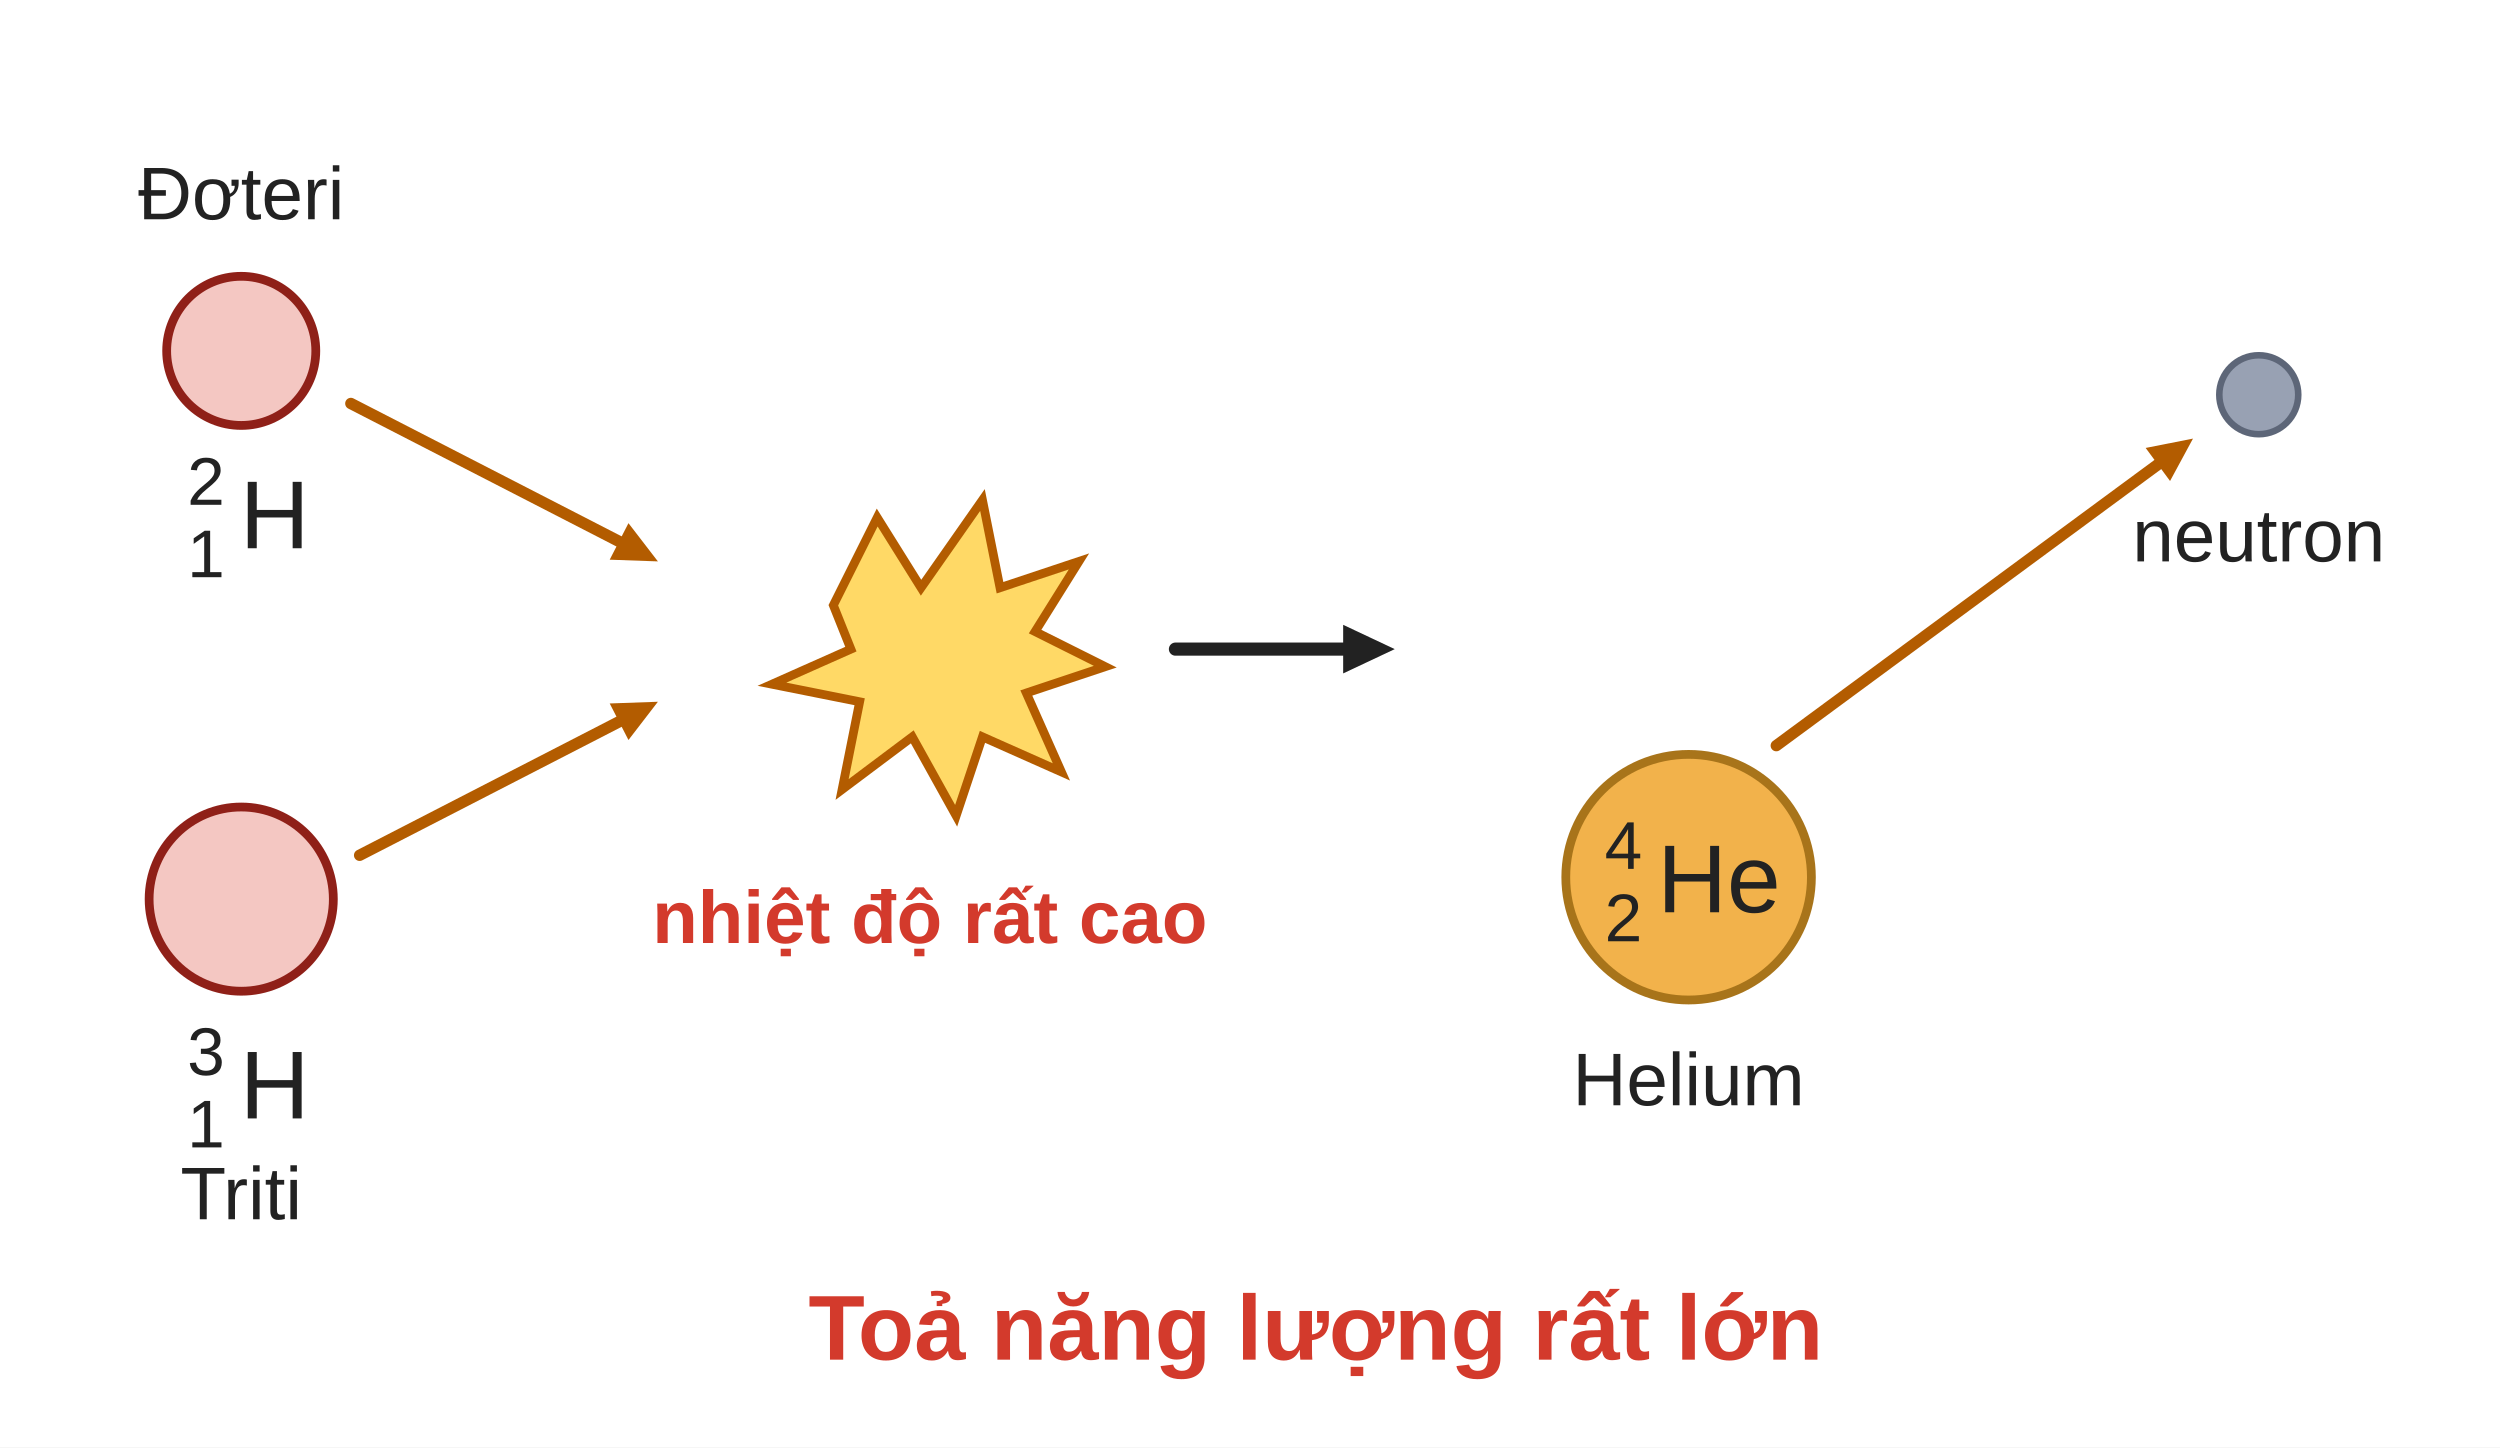
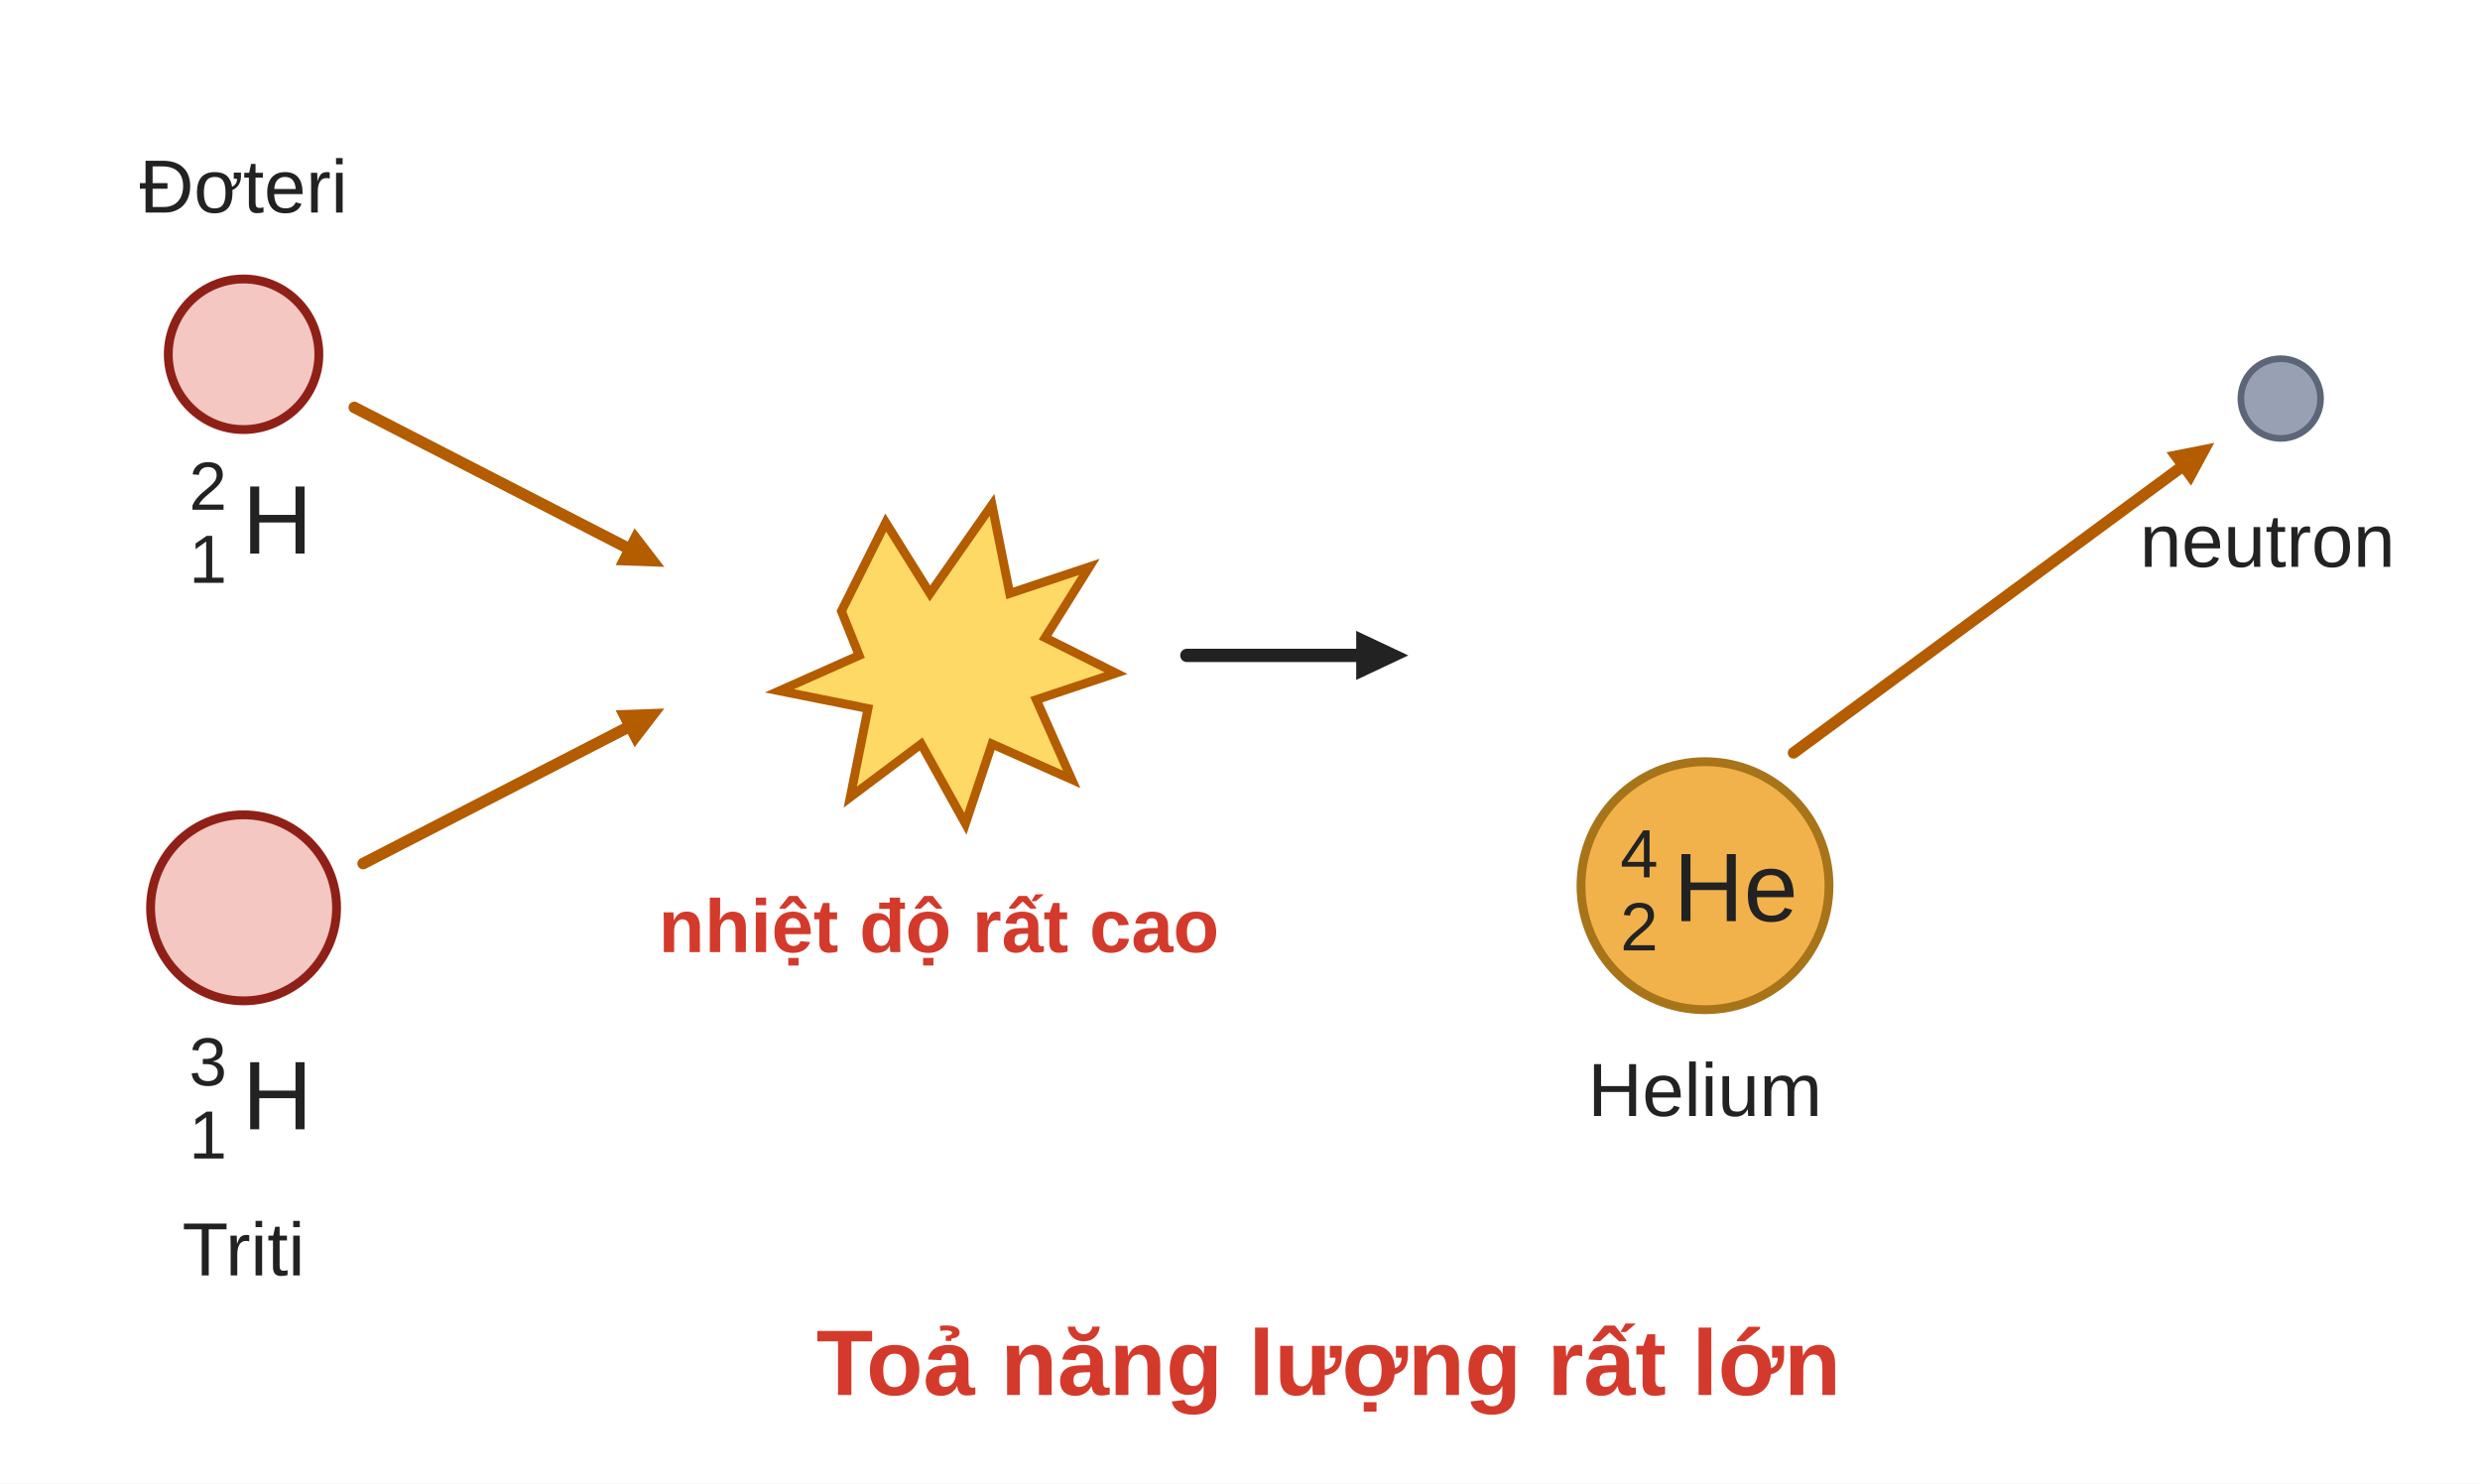
- <svg xmlns="http://www.w3.org/2000/svg" width="570" height="330" viewBox="0 0 570 330">
-   <rect width="570" height="330" fill="#fff" />
+ <svg xmlns="http://www.w3.org/2000/svg" width="560" height="335" viewBox="0 0 560 335">
+   <rect width="560" height="335" fill="#fff" />
  <circle cx="55" cy="80" r="17" fill="#f4c7c2" stroke="#8f2018" stroke-width="2" />
  <line x1="80" y1="92" x2="144.13" y2="124.98" stroke="#b35c00" stroke-width="2.6" stroke-linecap="round" />
  <polygon points="150,128 139.01,127.61 143.29,119.28" fill="#b35c00" stroke="none" />
  <text x="42.68" y="115.1" text-anchor="start" font-size="15.4" fill="#222" font-weight="normal" stroke="none" font-family="Arial, sans-serif">2</text>
  <text x="42.68" y="131.6" text-anchor="start" font-size="15.4" fill="#222" font-weight="normal" stroke="none" font-family="Arial, sans-serif">1</text>
  <text x="54.68" y="125" text-anchor="start" font-size="22" fill="#222" font-weight="normal" stroke="none" font-family="Arial, sans-serif">H</text>
-   <text x="55" y="50" text-anchor="middle" font-size="17" fill="#222" font-weight="normal" stroke="none" font-family="Arial, sans-serif">Đơteri</text>
+   <text x="55" y="48" text-anchor="middle" font-size="17" fill="#222" font-weight="normal" stroke="none" font-family="Arial, sans-serif">Đơteri</text>
  <circle cx="55" cy="205" r="21" fill="#f4c7c2" stroke="#8f2018" stroke-width="2" />
  <line x1="82" y1="195" x2="144.13" y2="163.02" stroke="#b35c00" stroke-width="2.6" stroke-linecap="round" />
  <polygon points="150,160 143.29,168.72 139.01,160.39" fill="#b35c00" stroke="none" />
  <text x="42.68" y="245.1" text-anchor="start" font-size="15.4" fill="#222" font-weight="normal" stroke="none" font-family="Arial, sans-serif">3</text>
  <text x="42.68" y="261.6" text-anchor="start" font-size="15.4" fill="#222" font-weight="normal" stroke="none" font-family="Arial, sans-serif">1</text>
  <text x="54.68" y="255" text-anchor="start" font-size="22" fill="#222" font-weight="normal" stroke="none" font-family="Arial, sans-serif">H</text>
-   <text x="55" y="278" text-anchor="middle" font-size="17" fill="#222" font-weight="normal" stroke="none" font-family="Arial, sans-serif">Triti</text>
+   <text x="55" y="288" text-anchor="middle" font-size="17" fill="#222" font-weight="normal" stroke="none" font-family="Arial, sans-serif">Triti</text>
  <polygon points="190,138 200,118 210,134 224,114 228,134 246,128 236,144 252,152 234,158 242,176 224,168 218,186 208,168 192,180 196,160 176,156 194,148" fill="#ffd966" stroke="#b35c00" stroke-width="2" />
  <text x="212" y="215" text-anchor="middle" font-size="17" fill="#d33a2c" font-weight="bold" stroke="none" font-family="Arial, sans-serif">nhiệt độ rất cao</text>
  <line x1="268" y1="148" x2="310.2" y2="148" stroke="#222" stroke-width="3" stroke-linecap="round" />
  <polygon points="318,148 306.24,153.54 306.24,142.46" fill="#222" stroke="none" />
  <circle cx="385" cy="200" r="28" fill="#f2b24b" stroke="#a8741a" stroke-width="2" />
  <text x="365.86" y="198.1" text-anchor="start" font-size="15.4" fill="#222" font-weight="normal" stroke="none" font-family="Arial, sans-serif">4</text>
  <text x="365.86" y="214.6" text-anchor="start" font-size="15.4" fill="#222" font-weight="normal" stroke="none" font-family="Arial, sans-serif">2</text>
  <text x="377.86" y="208" text-anchor="start" font-size="22" fill="#222" font-weight="normal" stroke="none" font-family="Arial, sans-serif">He</text>
  <text x="385" y="252" text-anchor="middle" font-size="17" fill="#222" font-weight="normal" stroke="none" font-family="Arial, sans-serif">Helium</text>
-   <circle cx="400" cy="160" r="0.1" fill="#fff" stroke="#fff" stroke-width="0" />
  <line x1="405" y1="170" x2="494.69" y2="103.92" stroke="#b35c00" stroke-width="2.6" stroke-linecap="round" />
  <polygon points="500,100 494.77,109.67 489.21,102.13" fill="#b35c00" stroke="none" />
  <circle cx="515" cy="90" r="9" fill="#98a1b3" stroke="#5d6678" stroke-width="1.5" />
-   <text x="515" y="128" text-anchor="middle" font-size="17" fill="#222" font-weight="normal" stroke="none" font-family="Arial, sans-serif">neutron</text>
-   <text x="300" y="310" text-anchor="middle" font-size="21" fill="#d33a2c" font-weight="bold" stroke="none" font-family="Arial, sans-serif">Toả năng lượng rất lớn</text>
+   <text x="512" y="128" text-anchor="middle" font-size="17" fill="#222" font-weight="normal" stroke="none" font-family="Arial, sans-serif">neutron</text>
+   <text x="300" y="315" text-anchor="middle" font-size="21" fill="#d33a2c" font-weight="bold" stroke="none" font-family="Arial, sans-serif">Toả năng lượng rất lớn</text>
</svg>
